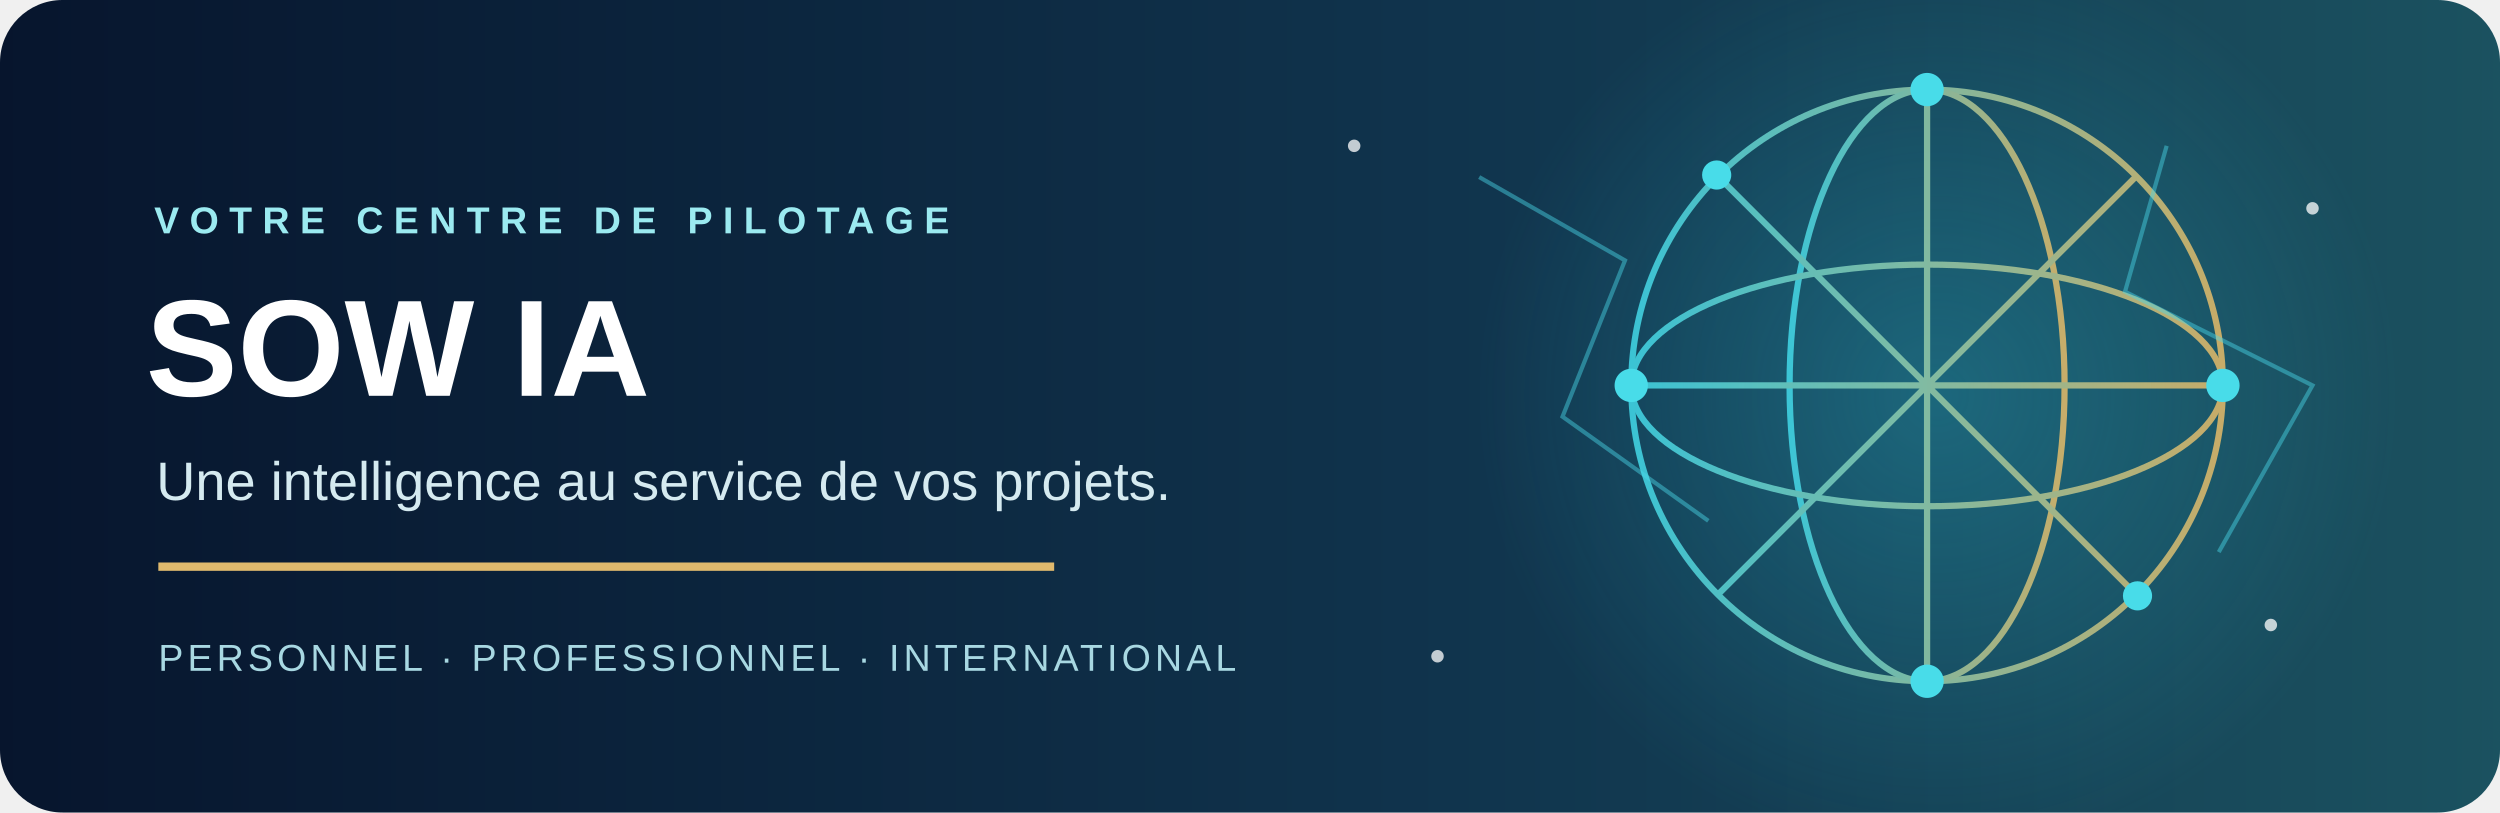
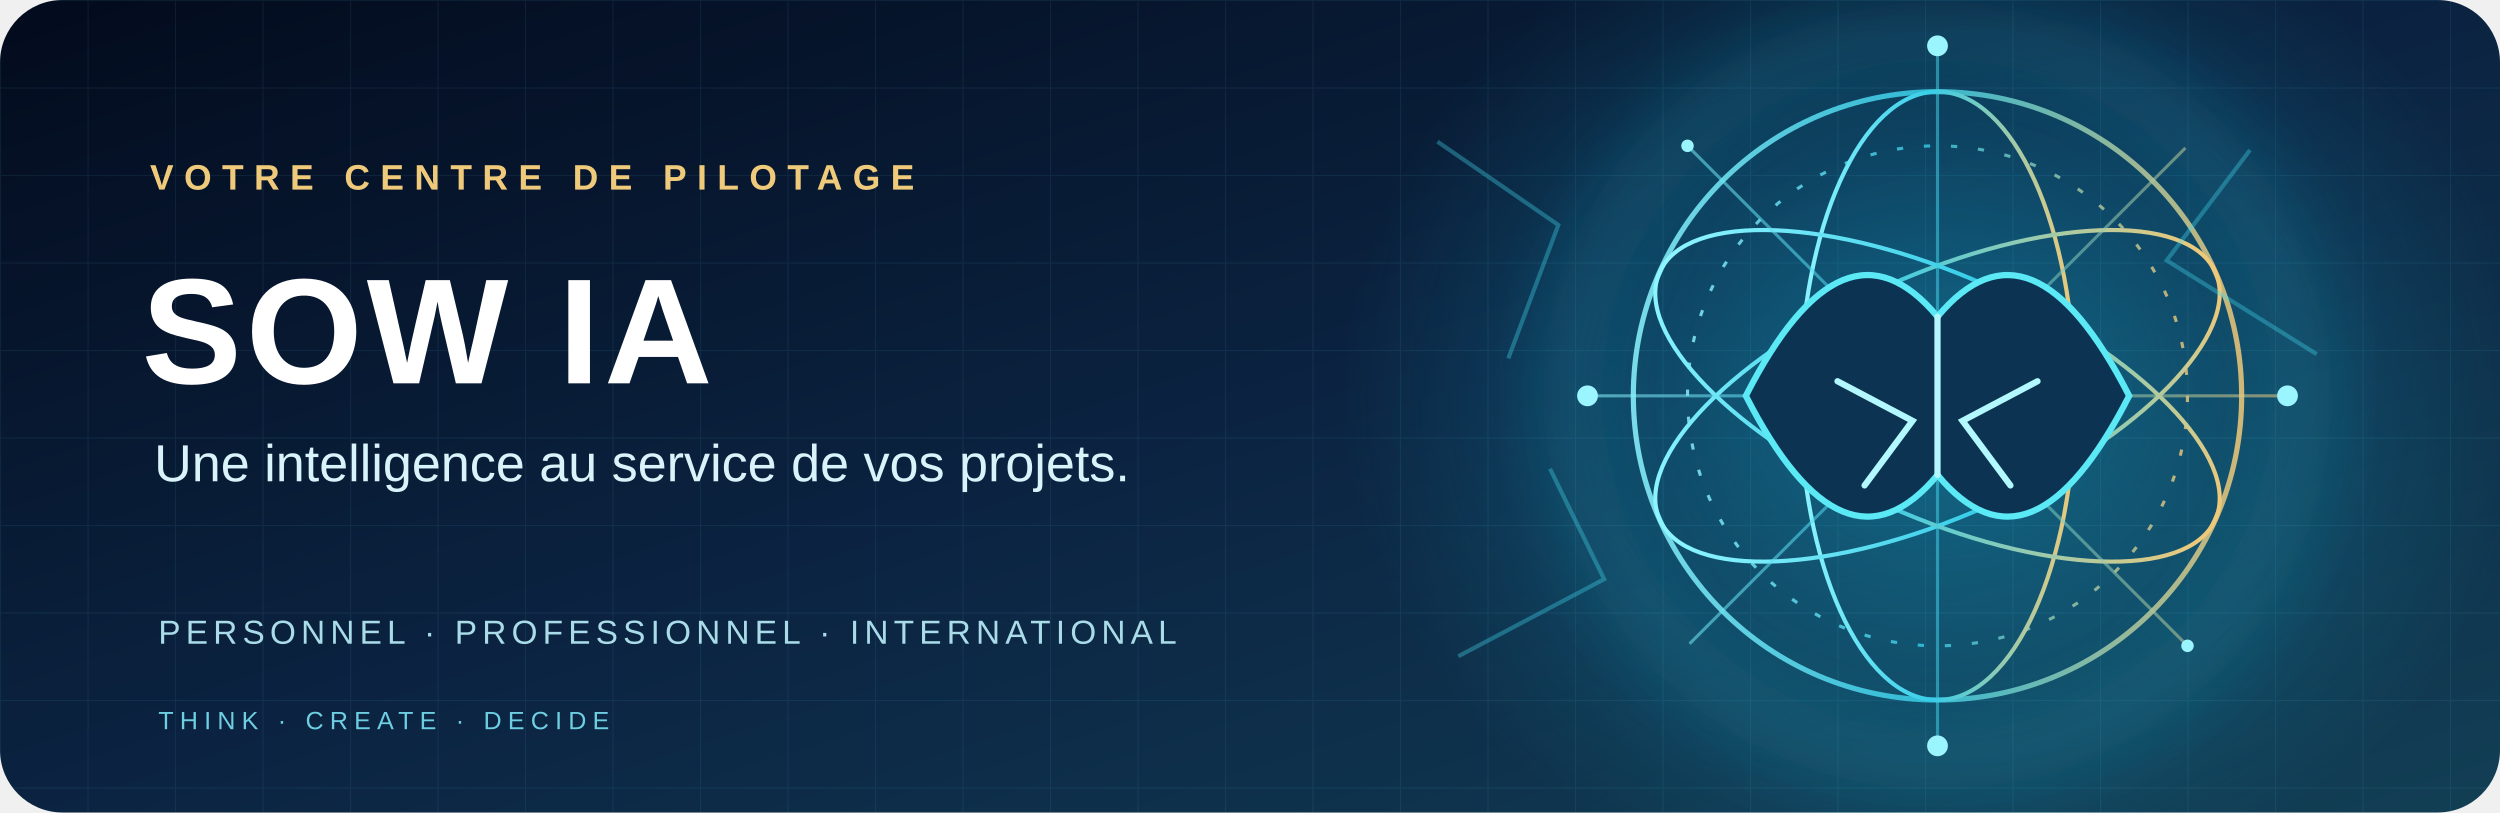
- <svg xmlns="http://www.w3.org/2000/svg" viewBox="0 0 1200 390">
+ <svg xmlns="http://www.w3.org/2000/svg" viewBox="0 0 1200 390" role="img" aria-label="SOW IA, centre de pilotage intelligent">
  <defs>
-     <linearGradient id="bg">
-       <stop stop-color="#07152d" />
-       <stop offset=".58" stop-color="#10344d" />
-       <stop offset="1" stop-color="#1b5260" />
+     <linearGradient id="bg" x2="1" y2="1">
+       <stop stop-color="#030b1d" />
+       <stop offset=".52" stop-color="#0b2442" />
+       <stop offset="1" stop-color="#123f55" />
    </linearGradient>
-     <linearGradient id="gold">
-       <stop stop-color="#42d8e9" />
-       <stop offset="1" stop-color="#e5bb68" />
+     <linearGradient id="metal">
+       <stop stop-color="#8df5ff" />
+       <stop offset=".48" stop-color="#38cde8" />
+       <stop offset="1" stop-color="#f0c979" />
    </linearGradient>
-     <radialGradient id="glow">
-       <stop stop-color="#2fc8df" stop-opacity=".28" />
-       <stop offset="1" stop-color="#2fc8df" stop-opacity="0" />
+     <radialGradient id="aura">
+       <stop stop-color="#1bd9ff" stop-opacity=".36" />
+       <stop offset="1" stop-color="#1bd9ff" stop-opacity="0" />
    </radialGradient>
+     <filter id="soft">
+       <feGaussianBlur stdDeviation="16" />
+     </filter>
+     <pattern id="grid" width="42" height="42" patternUnits="userSpaceOnUse">
+       <path d="M42 0H0V42" fill="none" stroke="#69dff3" stroke-opacity=".08" />
+     </pattern>
  </defs>
  <rect width="1200" height="390" rx="30" fill="url(#bg)" />
-   <circle cx="930" cy="190" r="220" fill="url(#glow)" />
-   <g fill="none" stroke="url(#gold)" stroke-width="3" opacity=".85">
-     <circle cx="925" cy="185" r="142" />
-     <ellipse cx="925" cy="185" rx="66" ry="142" />
-     <ellipse cx="925" cy="185" rx="142" ry="58" />
-     <path d="M783 185h284M925 43v284M824 84l202 202M1026 84 824 286" />
+   <rect width="1200" height="390" rx="30" fill="url(#grid)" />
+   <ellipse cx="930" cy="190" rx="285" ry="250" fill="url(#aura)" />
+   <circle cx="930" cy="190" r="175" fill="none" stroke="#35d9f2" stroke-opacity=".13" stroke-width="28" filter="url(#soft)" />
+   <g transform="translate(930 190)" fill="none" stroke="url(#metal)">
+     <circle r="146" stroke-width="2.5" opacity=".85" />
+     <circle r="120" stroke-width="1.5" stroke-dasharray="3 10" opacity=".8" />
+     <ellipse rx="66" ry="146" stroke-width="2" />
+     <ellipse rx="146" ry="58" stroke-width="2" transform="rotate(-24)" />
+     <ellipse rx="146" ry="58" stroke-width="2" transform="rotate(24)" />
+     <path d="M-168 0H168M0-168V168M-119-119L119 119M119-119L-119 119" stroke-width="1.5" opacity=".55" />
+     <path d="M-92 0Q-45-92 0-38Q45-92 92 0Q45 92 0 38Q-45 92-92 0Z" fill="#0c3452" stroke="#5be9f6" stroke-width="3" />
+     <path d="M0-38V38M-48-7L-12 12L-35 43M48-7L12 12L35 43" stroke="#b4f8ff" stroke-width="3" stroke-linecap="round" />
  </g>
-   <g fill="#48dce9">
-     <circle cx="783" cy="185" r="8" />
-     <circle cx="925" cy="43" r="8" />
-     <circle cx="1067" cy="185" r="8" />
-     <circle cx="925" cy="327" r="8" />
-     <circle cx="824" cy="84" r="7" />
-     <circle cx="1026" cy="286" r="7" />
+   <g fill="#9af5ff">
+     <circle cx="762" cy="190" r="5" />
+     <circle cx="930" cy="22" r="5" />
+     <circle cx="1098" cy="190" r="5" />
+     <circle cx="930" cy="358" r="5" />
+     <circle cx="810" cy="70" r="3" />
+     <circle cx="1050" cy="310" r="3" />
  </g>
-   <g fill="none" stroke="#49d8e8" stroke-width="2" opacity=".45">
-     <path d="M710 85 780 125 750 200 820 250M1040 70l-20 70 90 45-45 80" />
-   </g>
-   <text x="74" y="112" fill="#9beaf0" font-family="Arial,sans-serif" font-size="18" font-weight="700" letter-spacing="5">VOTRE CENTRE DE PILOTAGE</text>
-   <text x="70" y="190" fill="#fff" font-family="Arial,sans-serif" font-size="66" font-weight="700">SOW IA</text>
-   <text x="75" y="240" fill="#d5eaf0" font-family="Arial,sans-serif" font-size="26">Une intelligence au service de vos projets.</text>
-   <path d="M76 272h430" stroke="#dfb96d" stroke-width="4" />
-   <text x="76" y="322" fill="#a8d8e2" font-family="Arial,sans-serif" font-size="18" letter-spacing="2">PERSONNEL · PROFESSIONNEL · INTERNATIONAL</text>
-   <g fill="#fff" opacity=".75">
-     <circle cx="650" cy="70" r="3" />
-     <circle cx="690" cy="315" r="3" />
-     <circle cx="1110" cy="100" r="3" />
-     <circle cx="1090" cy="300" r="3" />
-   </g>
+   <path d="M690 68L748 108L724 172M1080 72L1040 125L1112 170M700 315L770 278L744 225" fill="none" stroke="#42d9ee" stroke-opacity=".35" stroke-width="2" />
+   <text x="72" y="91" fill="#f0ca7b" font-family="Arial,sans-serif" font-size="17" font-weight="700" letter-spacing="5">VOTRE CENTRE DE PILOTAGE</text>
+   <text x="68" y="184" fill="#fff" font-family="Arial,sans-serif" font-size="72" font-weight="800" letter-spacing="2">SOW IA</text>
+   <text x="74" y="231" fill="#d9f3fa" font-family="Arial,sans-serif" font-size="25">Une intelligence au service de vos projets.</text>
+   <path d="M76 260H485" stroke="url(#metal)" stroke-width="3" />
+   <text x="76" y="309" fill="#a9dce8" font-family="Arial,sans-serif" font-size="16" letter-spacing="2.5">PERSONNEL  ·  PROFESSIONNEL  ·  INTERNATIONAL</text>
+   <text x="76" y="350" fill="#6ecfe2" font-family="Arial,sans-serif" font-size="12" letter-spacing="3">THINK  ·  CREATE  ·  DECIDE</text>
</svg>
